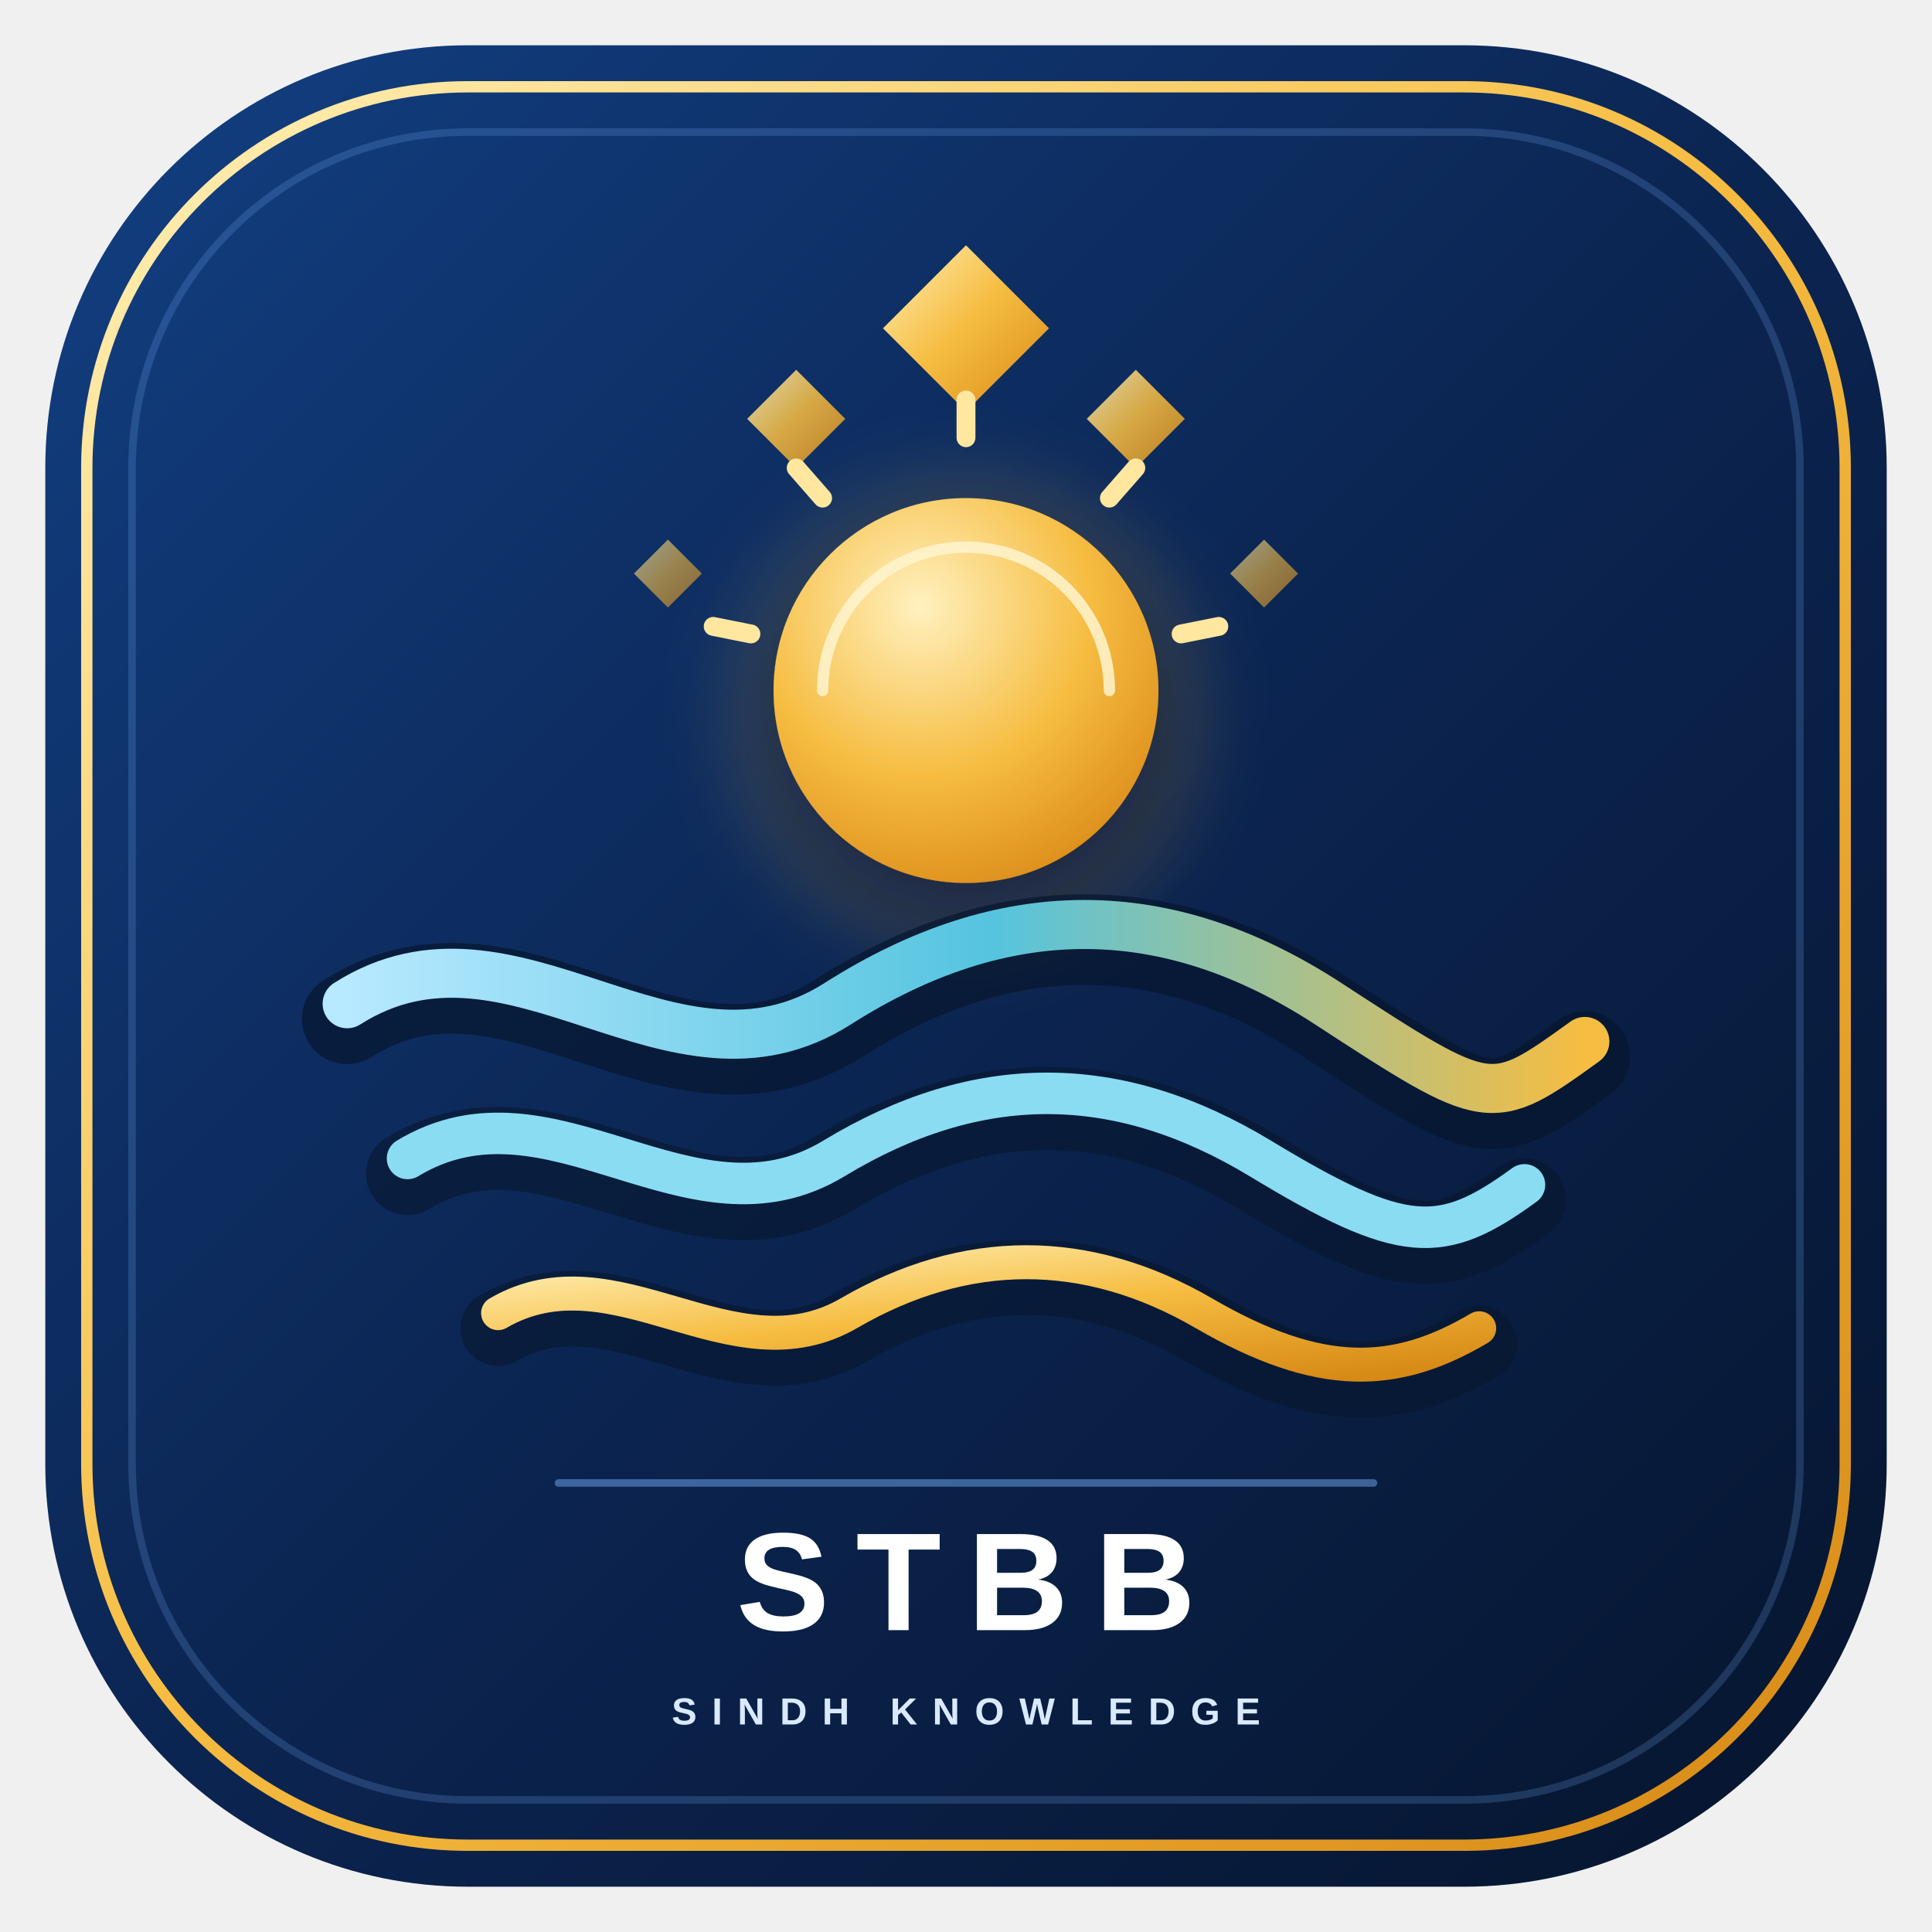
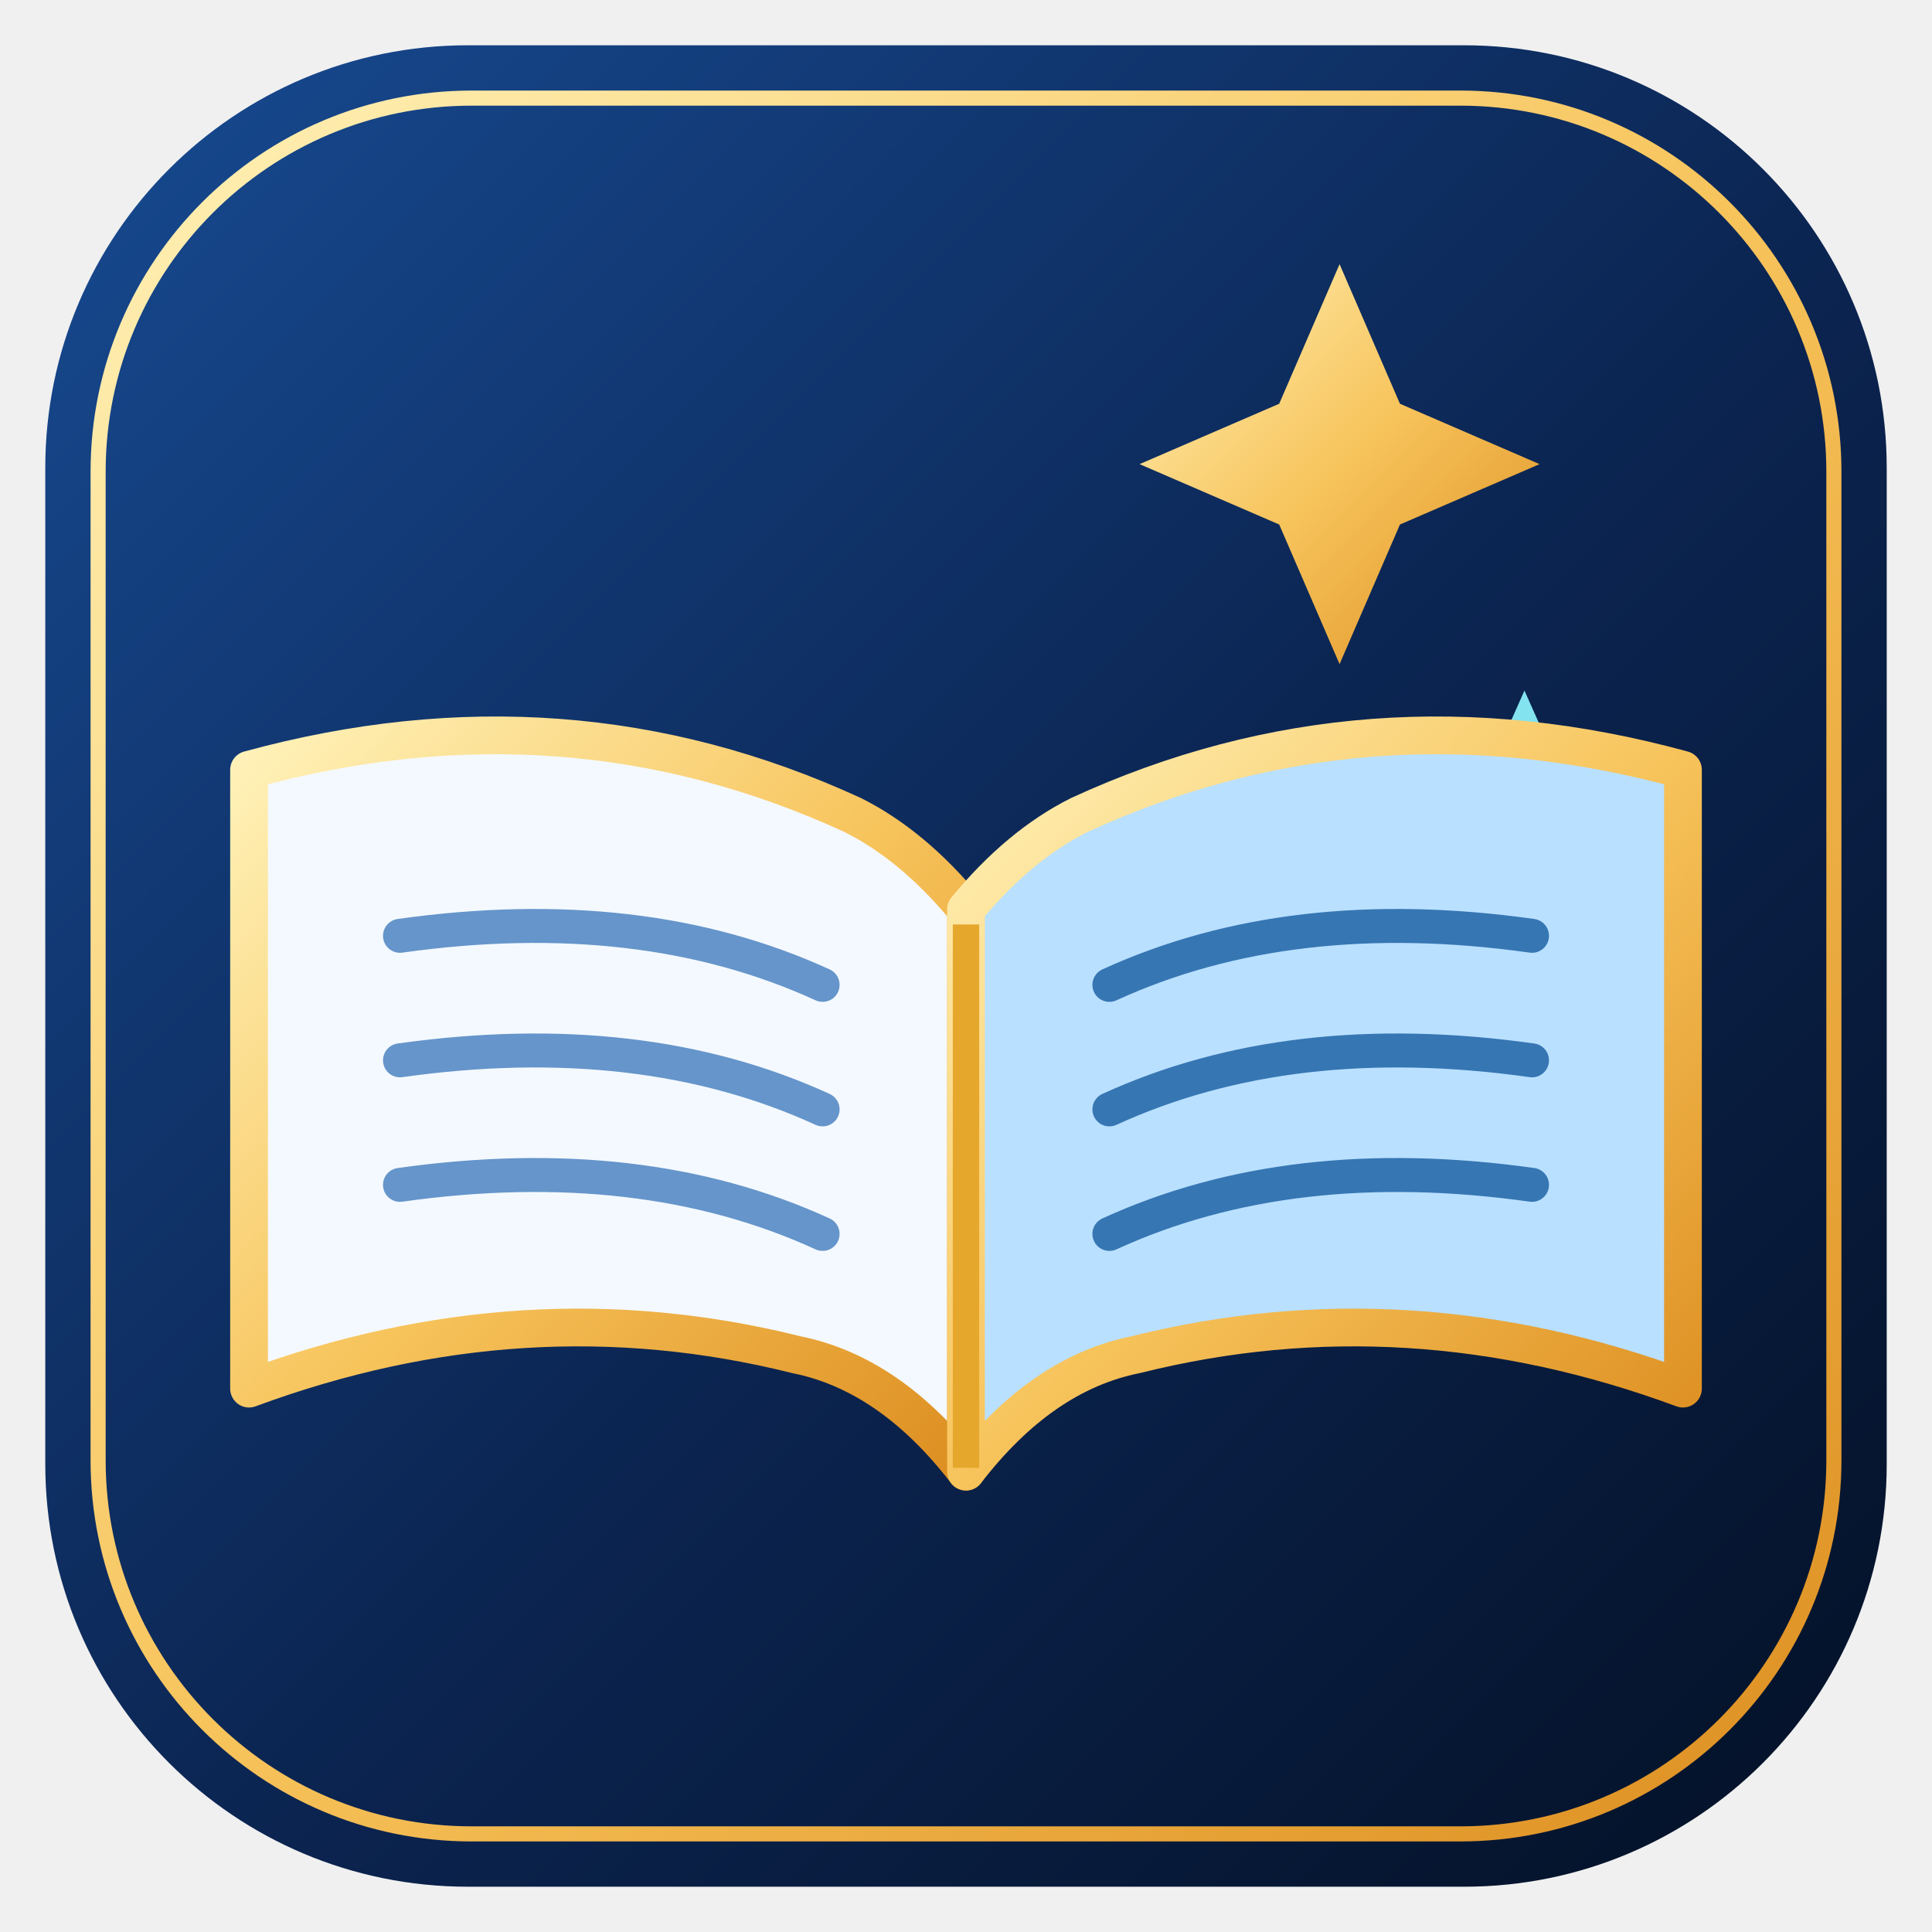
- <svg xmlns="http://www.w3.org/2000/svg" viewBox="0 0 512 512" width="512" height="512" role="img" aria-labelledby="stbb-title stbb-desc">
+ <svg xmlns="http://www.w3.org/2000/svg" viewBox="0 0 512 512" width="512" height="512" role="img" aria-labelledby="title desc">
  <defs>
-     <linearGradient id="navy" x1="0" y1="0" x2="1" y2="1">
-       <stop offset="0" stop-color="#123f82" />
-       <stop offset=".52" stop-color="#0b2450" />
-       <stop offset="1" stop-color="#06152e" />
+     <linearGradient id="bg" x1="0" y1="0" x2="1" y2="1">
+       <stop offset="0" stop-color="#174a91" />
+       <stop offset=".55" stop-color="#0b2450" />
+       <stop offset="1" stop-color="#041126" />
    </linearGradient>
    <linearGradient id="gold" x1="0" y1="0" x2="1" y2="1">
-       <stop offset="0" stop-color="#fff0b7" />
-       <stop offset=".48" stop-color="#f6bd42" />
-       <stop offset="1" stop-color="#d78a16" />
+       <stop offset="0" stop-color="#fff2b9" />
+       <stop offset=".5" stop-color="#f7c45c" />
+       <stop offset="1" stop-color="#dd8e20" />
    </linearGradient>
-     <linearGradient id="river" x1="0" y1="0" x2="1" y2="0">
-       <stop offset="0" stop-color="#b7e9ff" />
-       <stop offset=".52" stop-color="#55c4df" />
-       <stop offset="1" stop-color="#f6bd42" />
-     </linearGradient>
-     <radialGradient id="sun" cx=".38" cy=".28" r=".8">
-       <stop offset="0" stop-color="#fff1bf" />
-       <stop offset=".55" stop-color="#f6bd42" />
-       <stop offset="1" stop-color="#db8a18" />
-     </radialGradient>
-     <filter id="glow" x="-50%" y="-50%" width="200%" height="200%">
-       <feGaussianBlur stdDeviation="8" />
-     </filter>
-     <filter id="shadow" x="-20%" y="-20%" width="140%" height="140%">
-       <feDropShadow dx="0" dy="8" stdDeviation="8" flood-color="#020817" flood-opacity=".32" />
-     </filter>
  </defs>
-   <rect x="12" y="12" width="488" height="488" rx="112" fill="url(#navy)" />
-   <rect x="23" y="23" width="466" height="466" rx="101" fill="none" stroke="url(#gold)" stroke-width="3" />
-   <rect x="35" y="35" width="442" height="442" rx="89" fill="none" stroke="#7eb7ff" stroke-opacity=".2" stroke-width="2" />
-   <g fill="url(#gold)">
-     <path d="M256 65 278 87 256 109 234 87Z" />
-     <path d="M211 98 224 111 211 124 198 111Z" opacity=".86" />
-     <path d="M301 98 314 111 301 124 288 111Z" opacity=".86" />
-     <path d="M177 143 186 152 177 161 168 152Z" opacity=".6" />
-     <path d="M335 143 344 152 335 161 326 152Z" opacity=".6" />
+   <rect x="12" y="12" width="488" height="488" rx="112" fill="url(#bg)" />
+   <rect x="26" y="26" width="460" height="460" rx="99" fill="none" stroke="url(#gold)" stroke-width="4" />
+   <path d="M355 70 371 107 408 123 371 139 355 176 339 139 302 123 339 107Z" fill="url(#gold)" />
+   <path d="M404 183 412 201 431 209 412 217 404 236 396 217 377 209 396 201Z" fill="#83e3ef" />
+   <g stroke-linejoin="round" stroke-width="10">
+     <path d="M66 204 Q150 181 226 216 Q242 224 256 241 L256 390 Q236 364 211 359 Q139 341 66 368Z" fill="#f4f9ff" stroke="url(#gold)" />
+     <path d="M446 204 Q362 181 286 216 Q270 224 256 241 L256 390 Q276 364 301 359 Q373 341 446 368Z" fill="#b9e0ff" stroke="url(#gold)" />
+     <path d="M256 245 V389" fill="none" stroke="#e6a72d" stroke-width="7" />
  </g>
-   <circle cx="256" cy="189" r="65" fill="#f6bd42" opacity=".14" filter="url(#glow)" />
-   <circle cx="256" cy="183" r="51" fill="url(#sun)" filter="url(#shadow)" />
-   <path d="M218 183a38 38 0 0 1 76 0" fill="none" stroke="#fff4cf" stroke-width="3" stroke-linecap="round" opacity=".85" />
-   <g stroke="#ffe7a0" stroke-width="5" stroke-linecap="round">
-     <path d="M256 116v-10" />
-     <path d="m218 132-7-8" />
-     <path d="m294 132 7-8" />
-     <path d="m199 168-10-2" />
-     <path d="m313 168 10-2" />
+   <g fill="none" stroke-linecap="round" stroke-width="9">
+     <path d="M106 248 Q170 239 218 261" stroke="#6595ca" />
+     <path d="M106 281 Q170 272 218 294" stroke="#6595ca" />
+     <path d="M106 314 Q170 305 218 327" stroke="#6595ca" />
+     <path d="M406 248 Q342 239 294 261" stroke="#3676b3" />
+     <path d="M406 281 Q342 272 294 294" stroke="#3676b3" />
+     <path d="M406 314 Q342 305 294 327" stroke="#3676b3" />
  </g>
-   <g fill="none" stroke-linecap="round" stroke-linejoin="round">
-     <path d="M92 270c44-28 86 28 130 0s87-28 130 0 43 28 68 10" stroke="#06152d" stroke-width="24" opacity=".7" />
-     <path d="M92 266c44-28 86 28 130 0s87-28 130 0 43 28 68 10" stroke="url(#river)" stroke-width="13" />
-     <path d="M108 311c38-23 75 23 113 0s75-23 113 0 48 23 70 7" stroke="#06152d" stroke-width="22" opacity=".6" />
-     <path d="M108 307c38-23 75 23 113 0s75-23 113 0 48 23 70 7" stroke="#8adcf2" stroke-width="11" />
-     <path d="M132 352c31-18 62 18 93 0s63-18 94 0 51 17 73 4" stroke="#06152d" stroke-width="20" opacity=".6" />
-     <path d="M132 348c31-18 62 18 93 0s63-18 94 0 51 17 73 4" stroke="url(#gold)" stroke-width="9" />
-   </g>
-   <path d="M148 393h216" stroke="#7eb7ff" stroke-opacity=".45" stroke-width="2" stroke-linecap="round" />
-   <text x="256" y="432" fill="#fff" font-family="Plus Jakarta Sans, Arial, sans-serif" font-size="37" font-weight="800" letter-spacing="7" text-anchor="middle">STBB</text>
-   <text x="256" y="457" fill="#d9e9ff" font-family="Arial, sans-serif" font-size="10" font-weight="700" letter-spacing="4" text-anchor="middle">SINDH KNOWLEDGE</text>
</svg>
